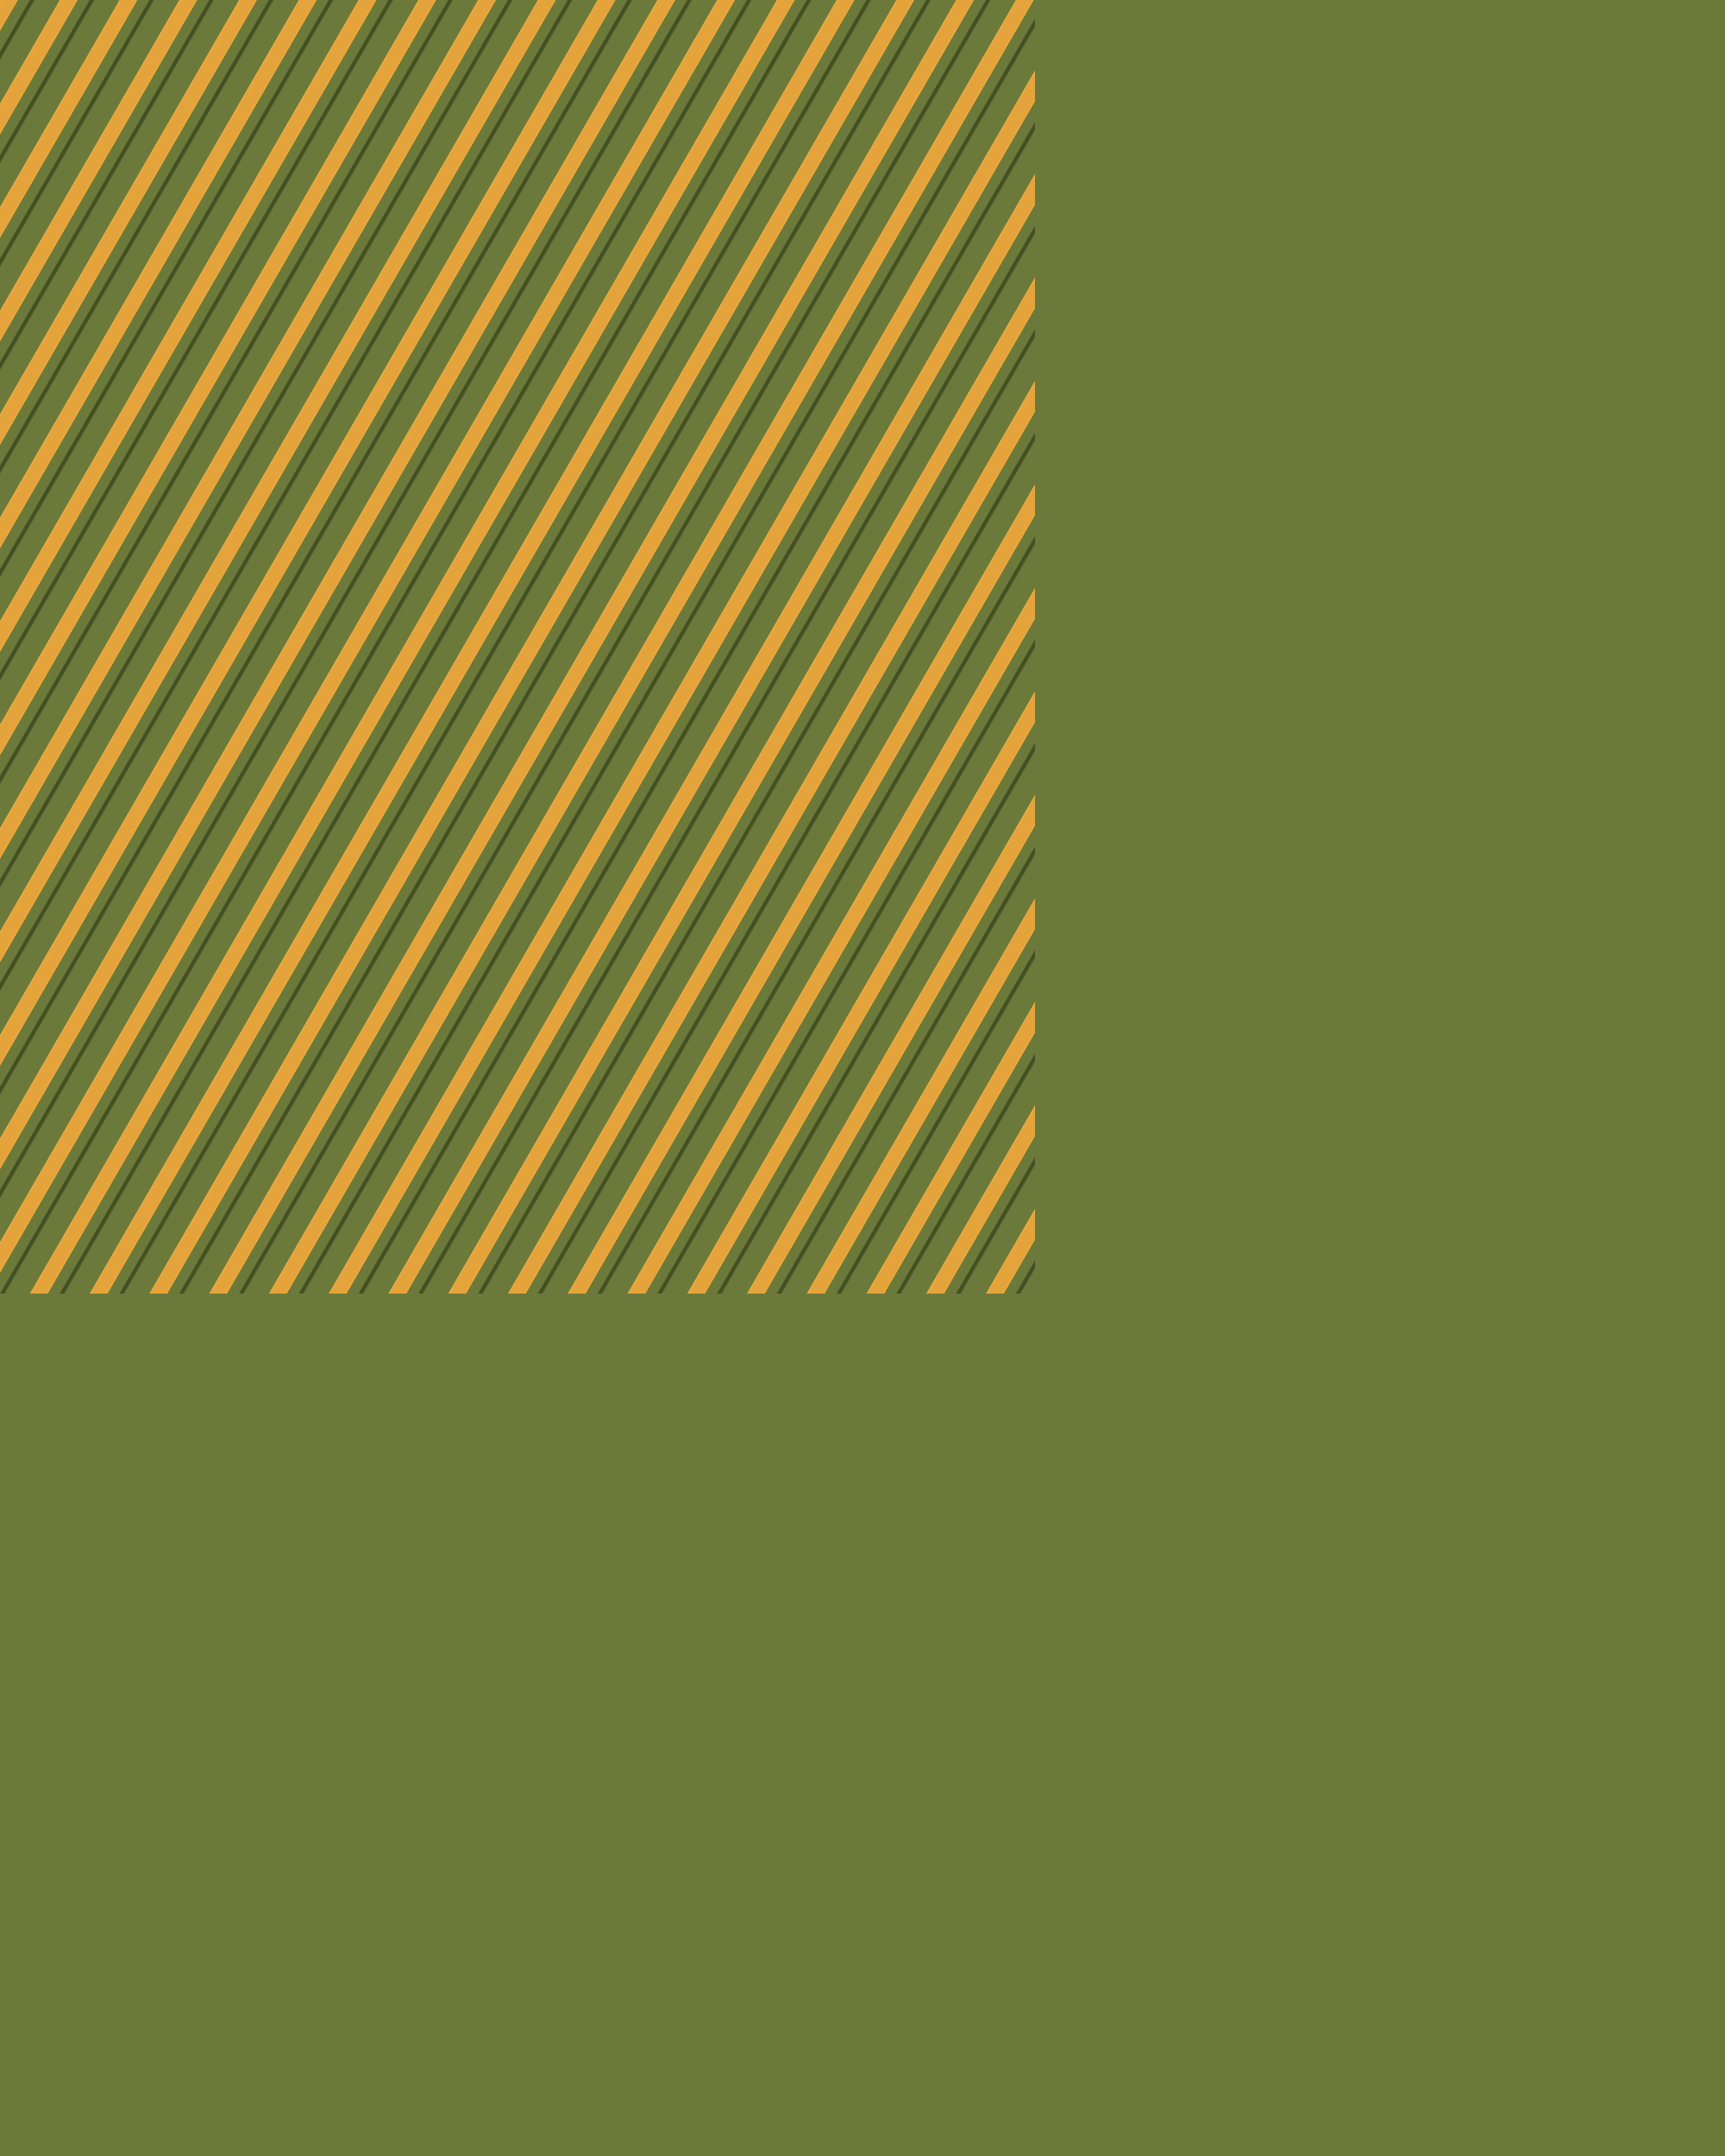
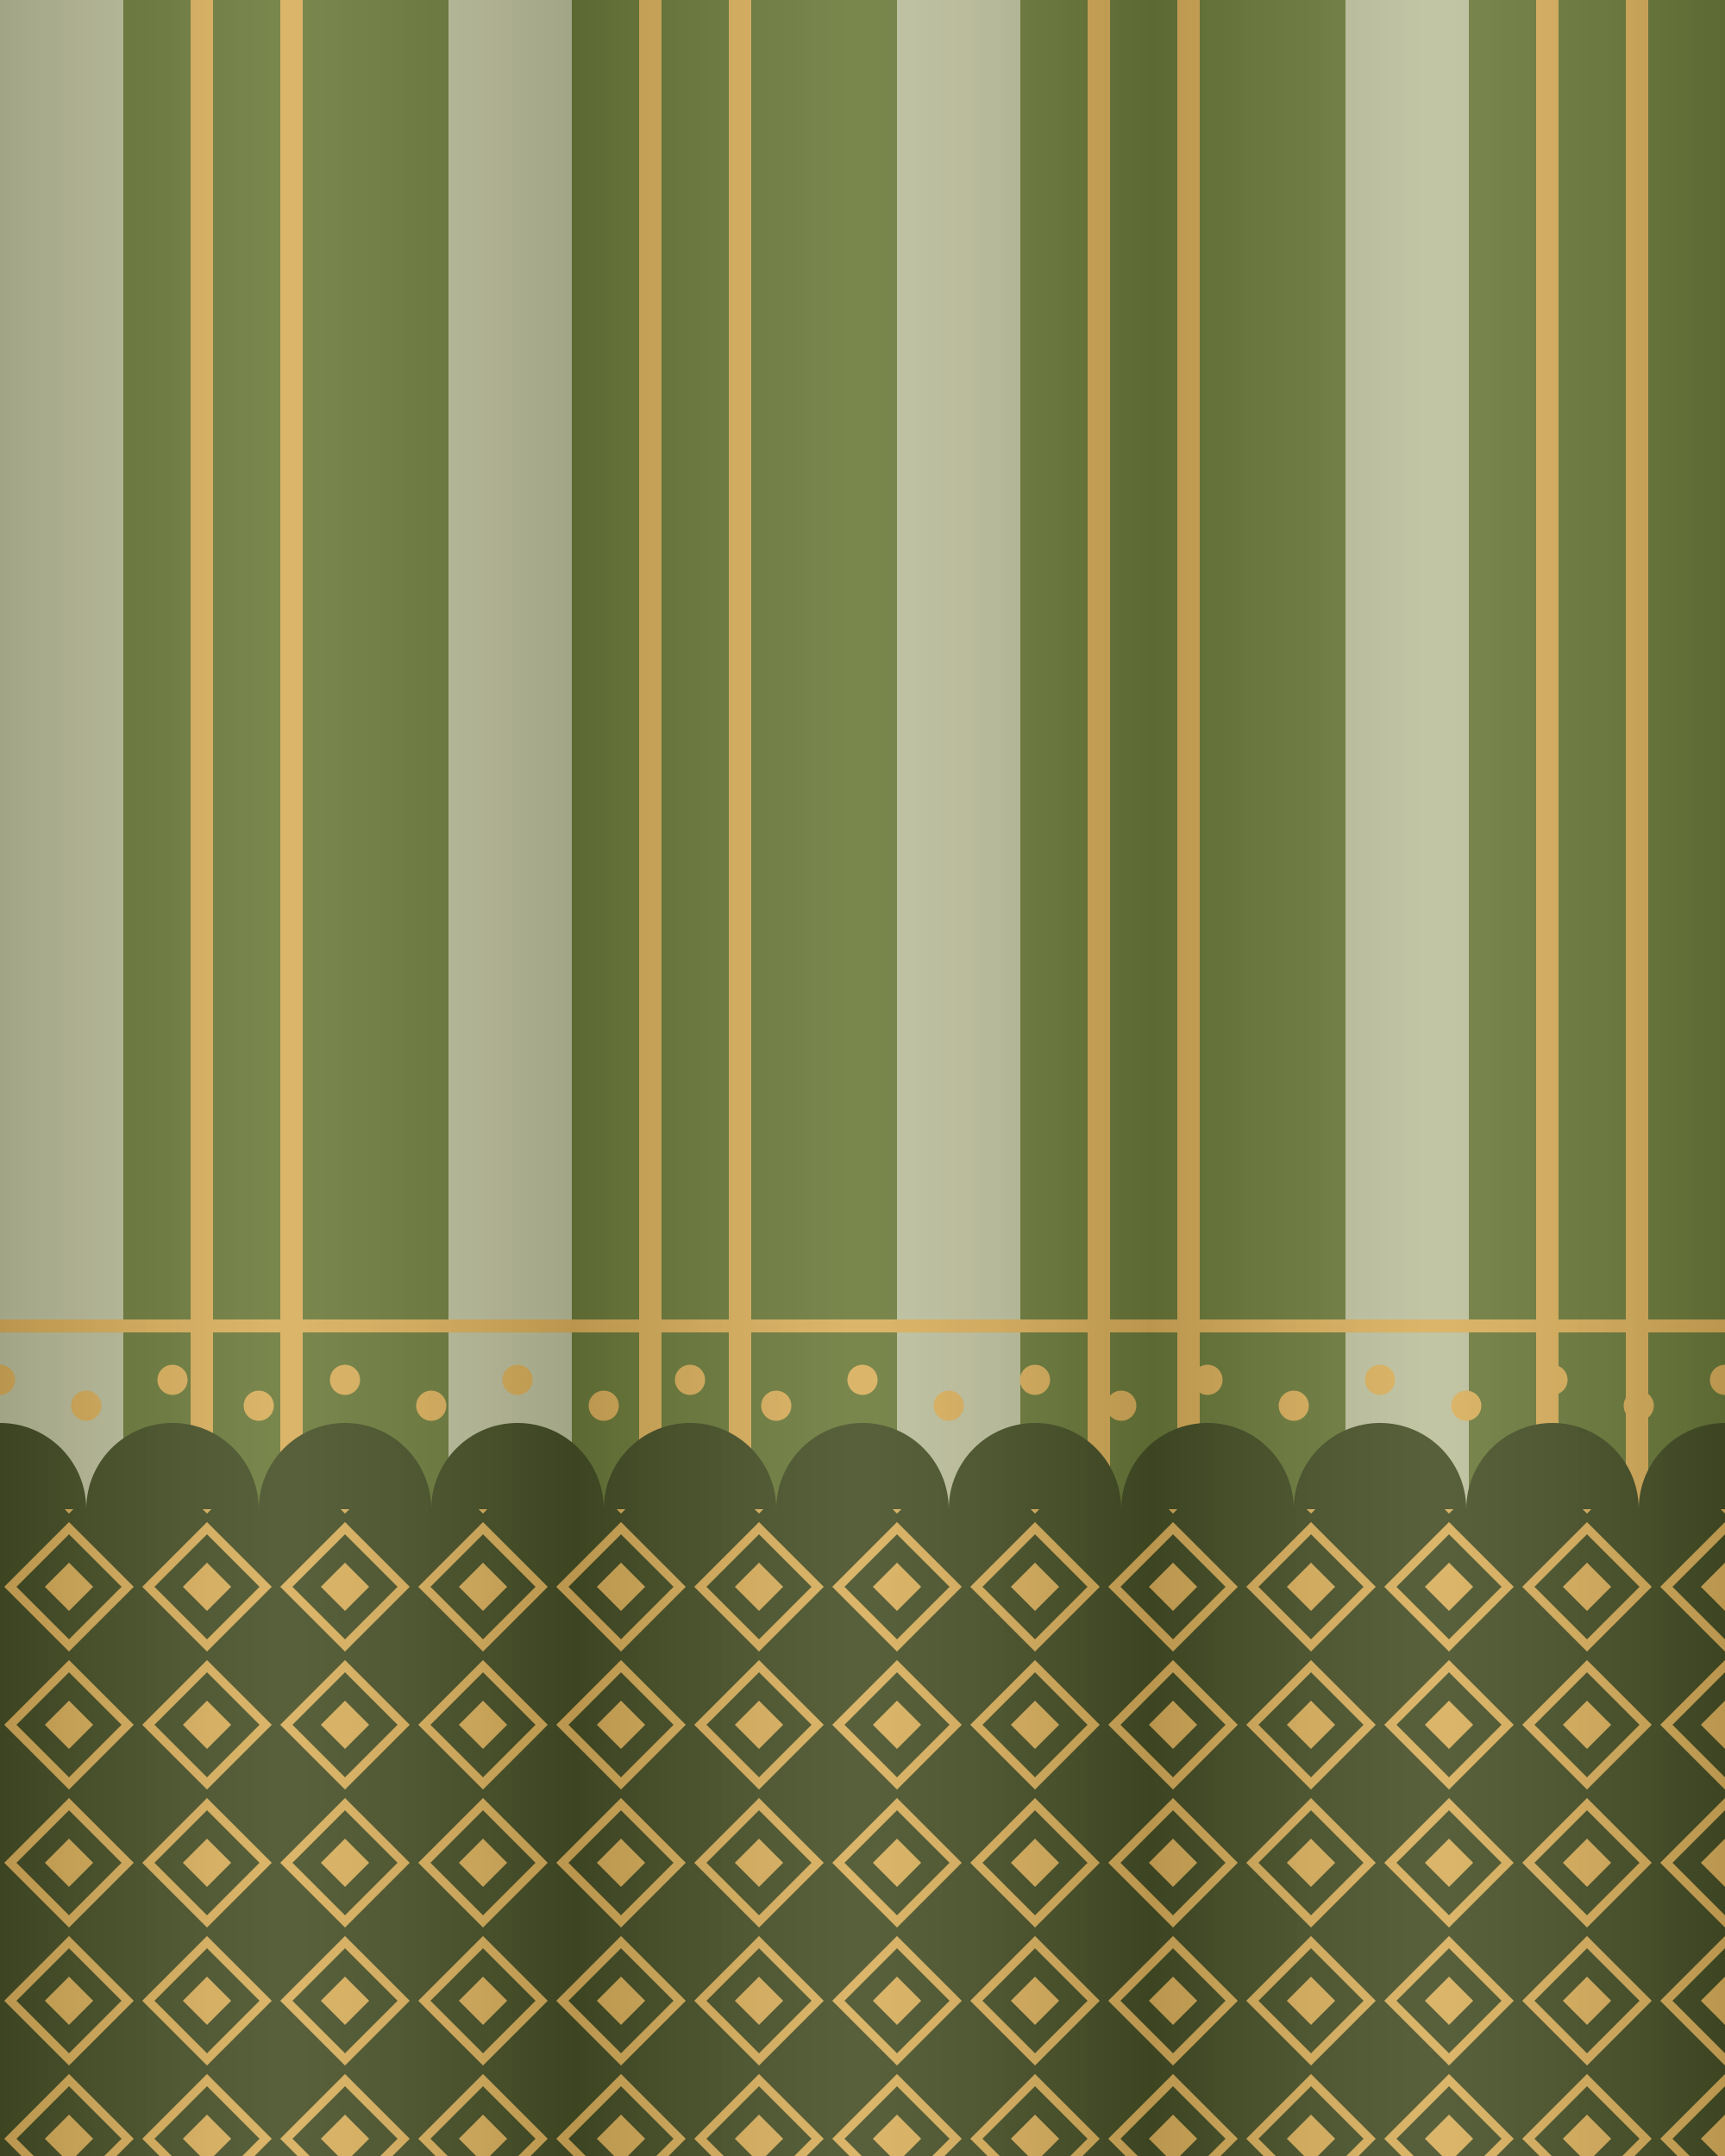
<svg xmlns="http://www.w3.org/2000/svg" viewBox="0 0 800 1000" width="800" height="1000">
  <defs>
-     <pattern id="p" width="40" height="40" patternUnits="userSpaceOnUse" patternTransform="rotate(30)">
-       <rect width="12" height="40" fill="#f2a93b" />
-       <rect x="20" width="3" height="40" fill="#3f4a1f" />
+     <pattern id="p" width="208" height="208" patternUnits="userSpaceOnUse">
+       <rect width="208" height="208" fill="#6b7a3a" />
+       <g transform="scale(2.6)">
+         <rect width="22" height="80" fill="#bcbf9b" />
+         <rect x="34" width="4" height="80" fill="#d8ae5a" />
+         <rect x="50" width="4" height="80" fill="#d8ae5a" />
+       </g>
    </pattern>
+     <pattern id="b" width="64" height="64" patternUnits="userSpaceOnUse">
+       <rect width="64" height="64" fill="#464f26" />
+       <g transform="scale(0.8)">
+         <path d="M40 6 74 40 40 74 6 40Z" fill="none" stroke="#d8ae5a" stroke-width="5" />
+         <path d="M40 26 54 40 40 54 26 40Z" fill="#d8ae5a" />
+       </g>
+     </pattern>
+     <linearGradient id="f" x1="0" x2="800" gradientUnits="userSpaceOnUse">
+       <stop offset="0" stop-color="#000" stop-opacity="0.14" />
+       <stop offset="0.167" stop-color="#fff" stop-opacity="0.1" />
+       <stop offset="0.333" stop-color="#000" stop-opacity="0.14" />
+       <stop offset="0.5" stop-color="#fff" stop-opacity="0.1" />
+       <stop offset="0.667" stop-color="#000" stop-opacity="0.14" />
+       <stop offset="0.833" stop-color="#fff" stop-opacity="0.1" />
+       <stop offset="1" stop-color="#000" stop-opacity="0.14" />
+     </linearGradient>
  </defs>
-   <rect width="800" height="1000" fill="#6b7a3a" />
-   <rect width="800" height="1000" fill="url(#p)" transform="scale(0.6)" opacity="0.9" />
+   <rect width="800" height="1000" fill="url(#p)" />
+   <circle cx="0" cy="700" r="40" fill="#464f26" />
+   <circle cx="80" cy="700" r="40" fill="#464f26" />
+   <circle cx="160" cy="700" r="40" fill="#464f26" />
+   <circle cx="240" cy="700" r="40" fill="#464f26" />
+   <circle cx="320" cy="700" r="40" fill="#464f26" />
+   <circle cx="400" cy="700" r="40" fill="#464f26" />
+   <circle cx="480" cy="700" r="40" fill="#464f26" />
+   <circle cx="560" cy="700" r="40" fill="#464f26" />
+   <circle cx="640" cy="700" r="40" fill="#464f26" />
+   <circle cx="720" cy="700" r="40" fill="#464f26" />
+   <circle cx="800" cy="700" r="40" fill="#464f26" />
+   <rect y="700" width="800" height="300" fill="url(#b)" />
+   <rect y="612" width="800" height="6" fill="#d8ae5a" />
+   <circle cx="0" cy="640" r="7" fill="#d8ae5a" />
+   <circle cx="40" cy="652" r="7" fill="#d8ae5a" />
+   <circle cx="80" cy="640" r="7" fill="#d8ae5a" />
+   <circle cx="120" cy="652" r="7" fill="#d8ae5a" />
+   <circle cx="160" cy="640" r="7" fill="#d8ae5a" />
+   <circle cx="200" cy="652" r="7" fill="#d8ae5a" />
+   <circle cx="240" cy="640" r="7" fill="#d8ae5a" />
+   <circle cx="280" cy="652" r="7" fill="#d8ae5a" />
+   <circle cx="320" cy="640" r="7" fill="#d8ae5a" />
+   <circle cx="360" cy="652" r="7" fill="#d8ae5a" />
+   <circle cx="400" cy="640" r="7" fill="#d8ae5a" />
+   <circle cx="440" cy="652" r="7" fill="#d8ae5a" />
+   <circle cx="480" cy="640" r="7" fill="#d8ae5a" />
+   <circle cx="520" cy="652" r="7" fill="#d8ae5a" />
+   <circle cx="560" cy="640" r="7" fill="#d8ae5a" />
+   <circle cx="600" cy="652" r="7" fill="#d8ae5a" />
+   <circle cx="640" cy="640" r="7" fill="#d8ae5a" />
+   <circle cx="680" cy="652" r="7" fill="#d8ae5a" />
+   <circle cx="720" cy="640" r="7" fill="#d8ae5a" />
+   <circle cx="760" cy="652" r="7" fill="#d8ae5a" />
+   <circle cx="800" cy="640" r="7" fill="#d8ae5a" />
+   <rect width="800" height="1000" fill="url(#f)" />
</svg>
